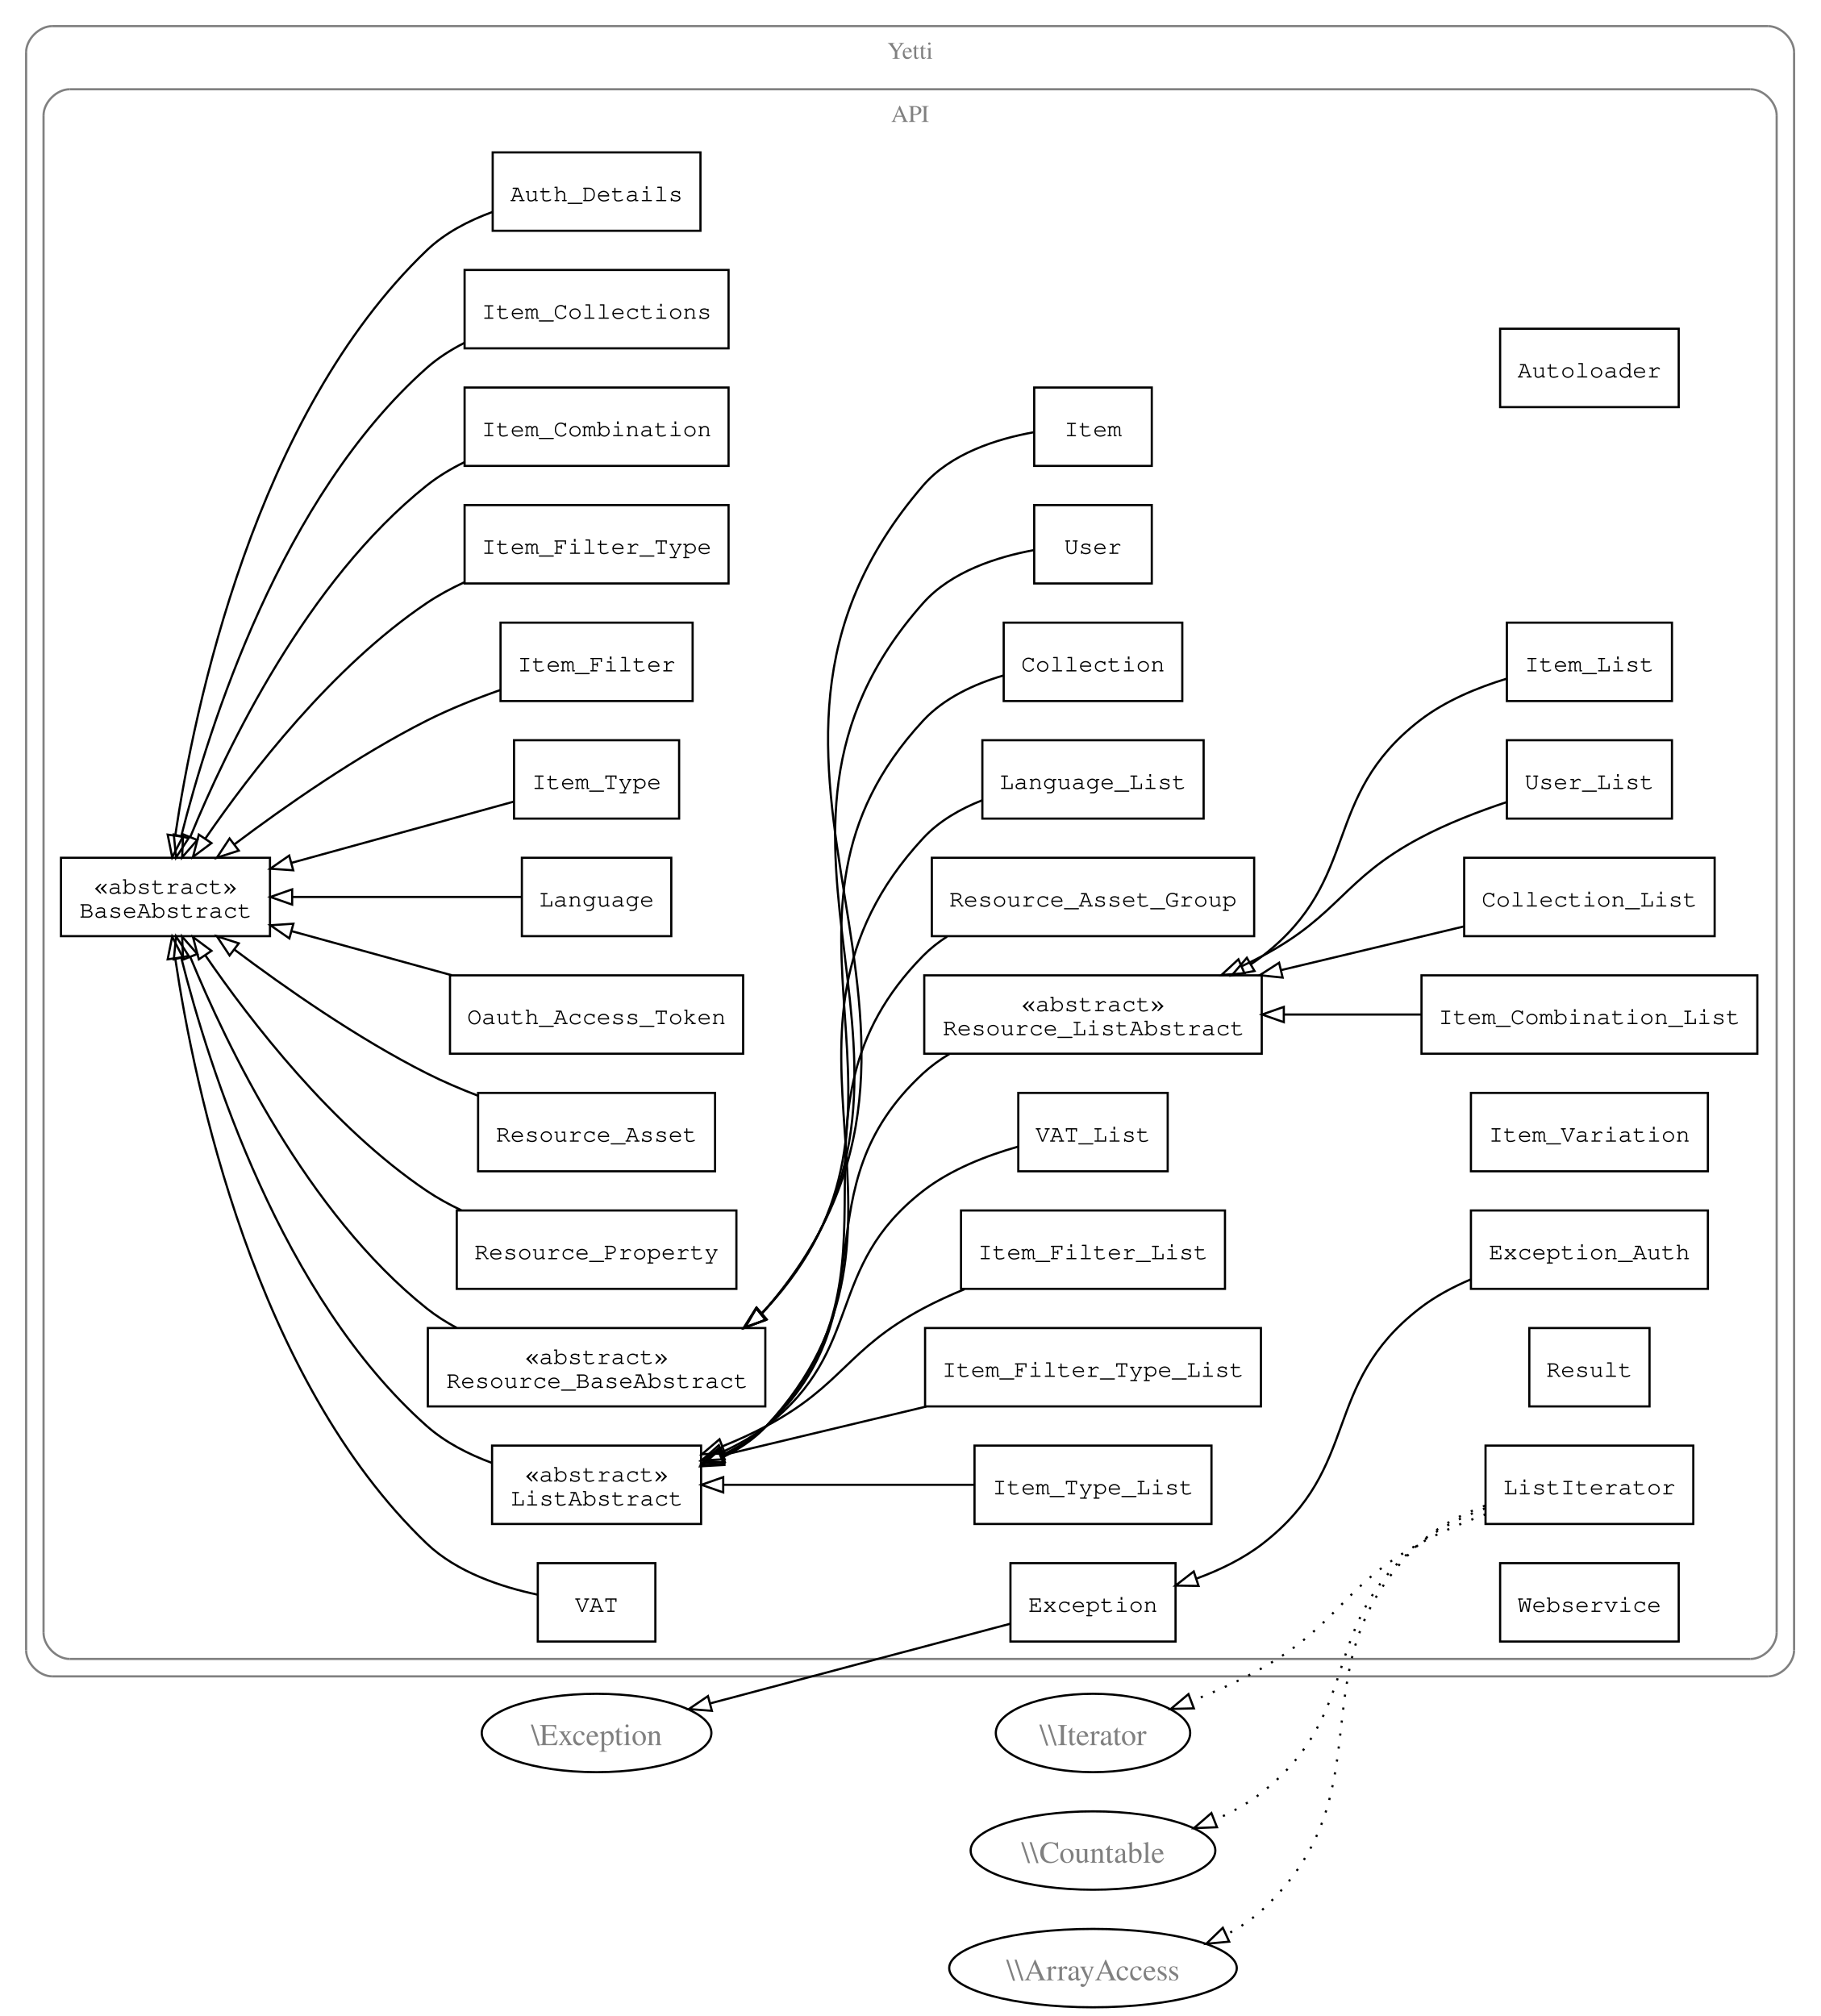
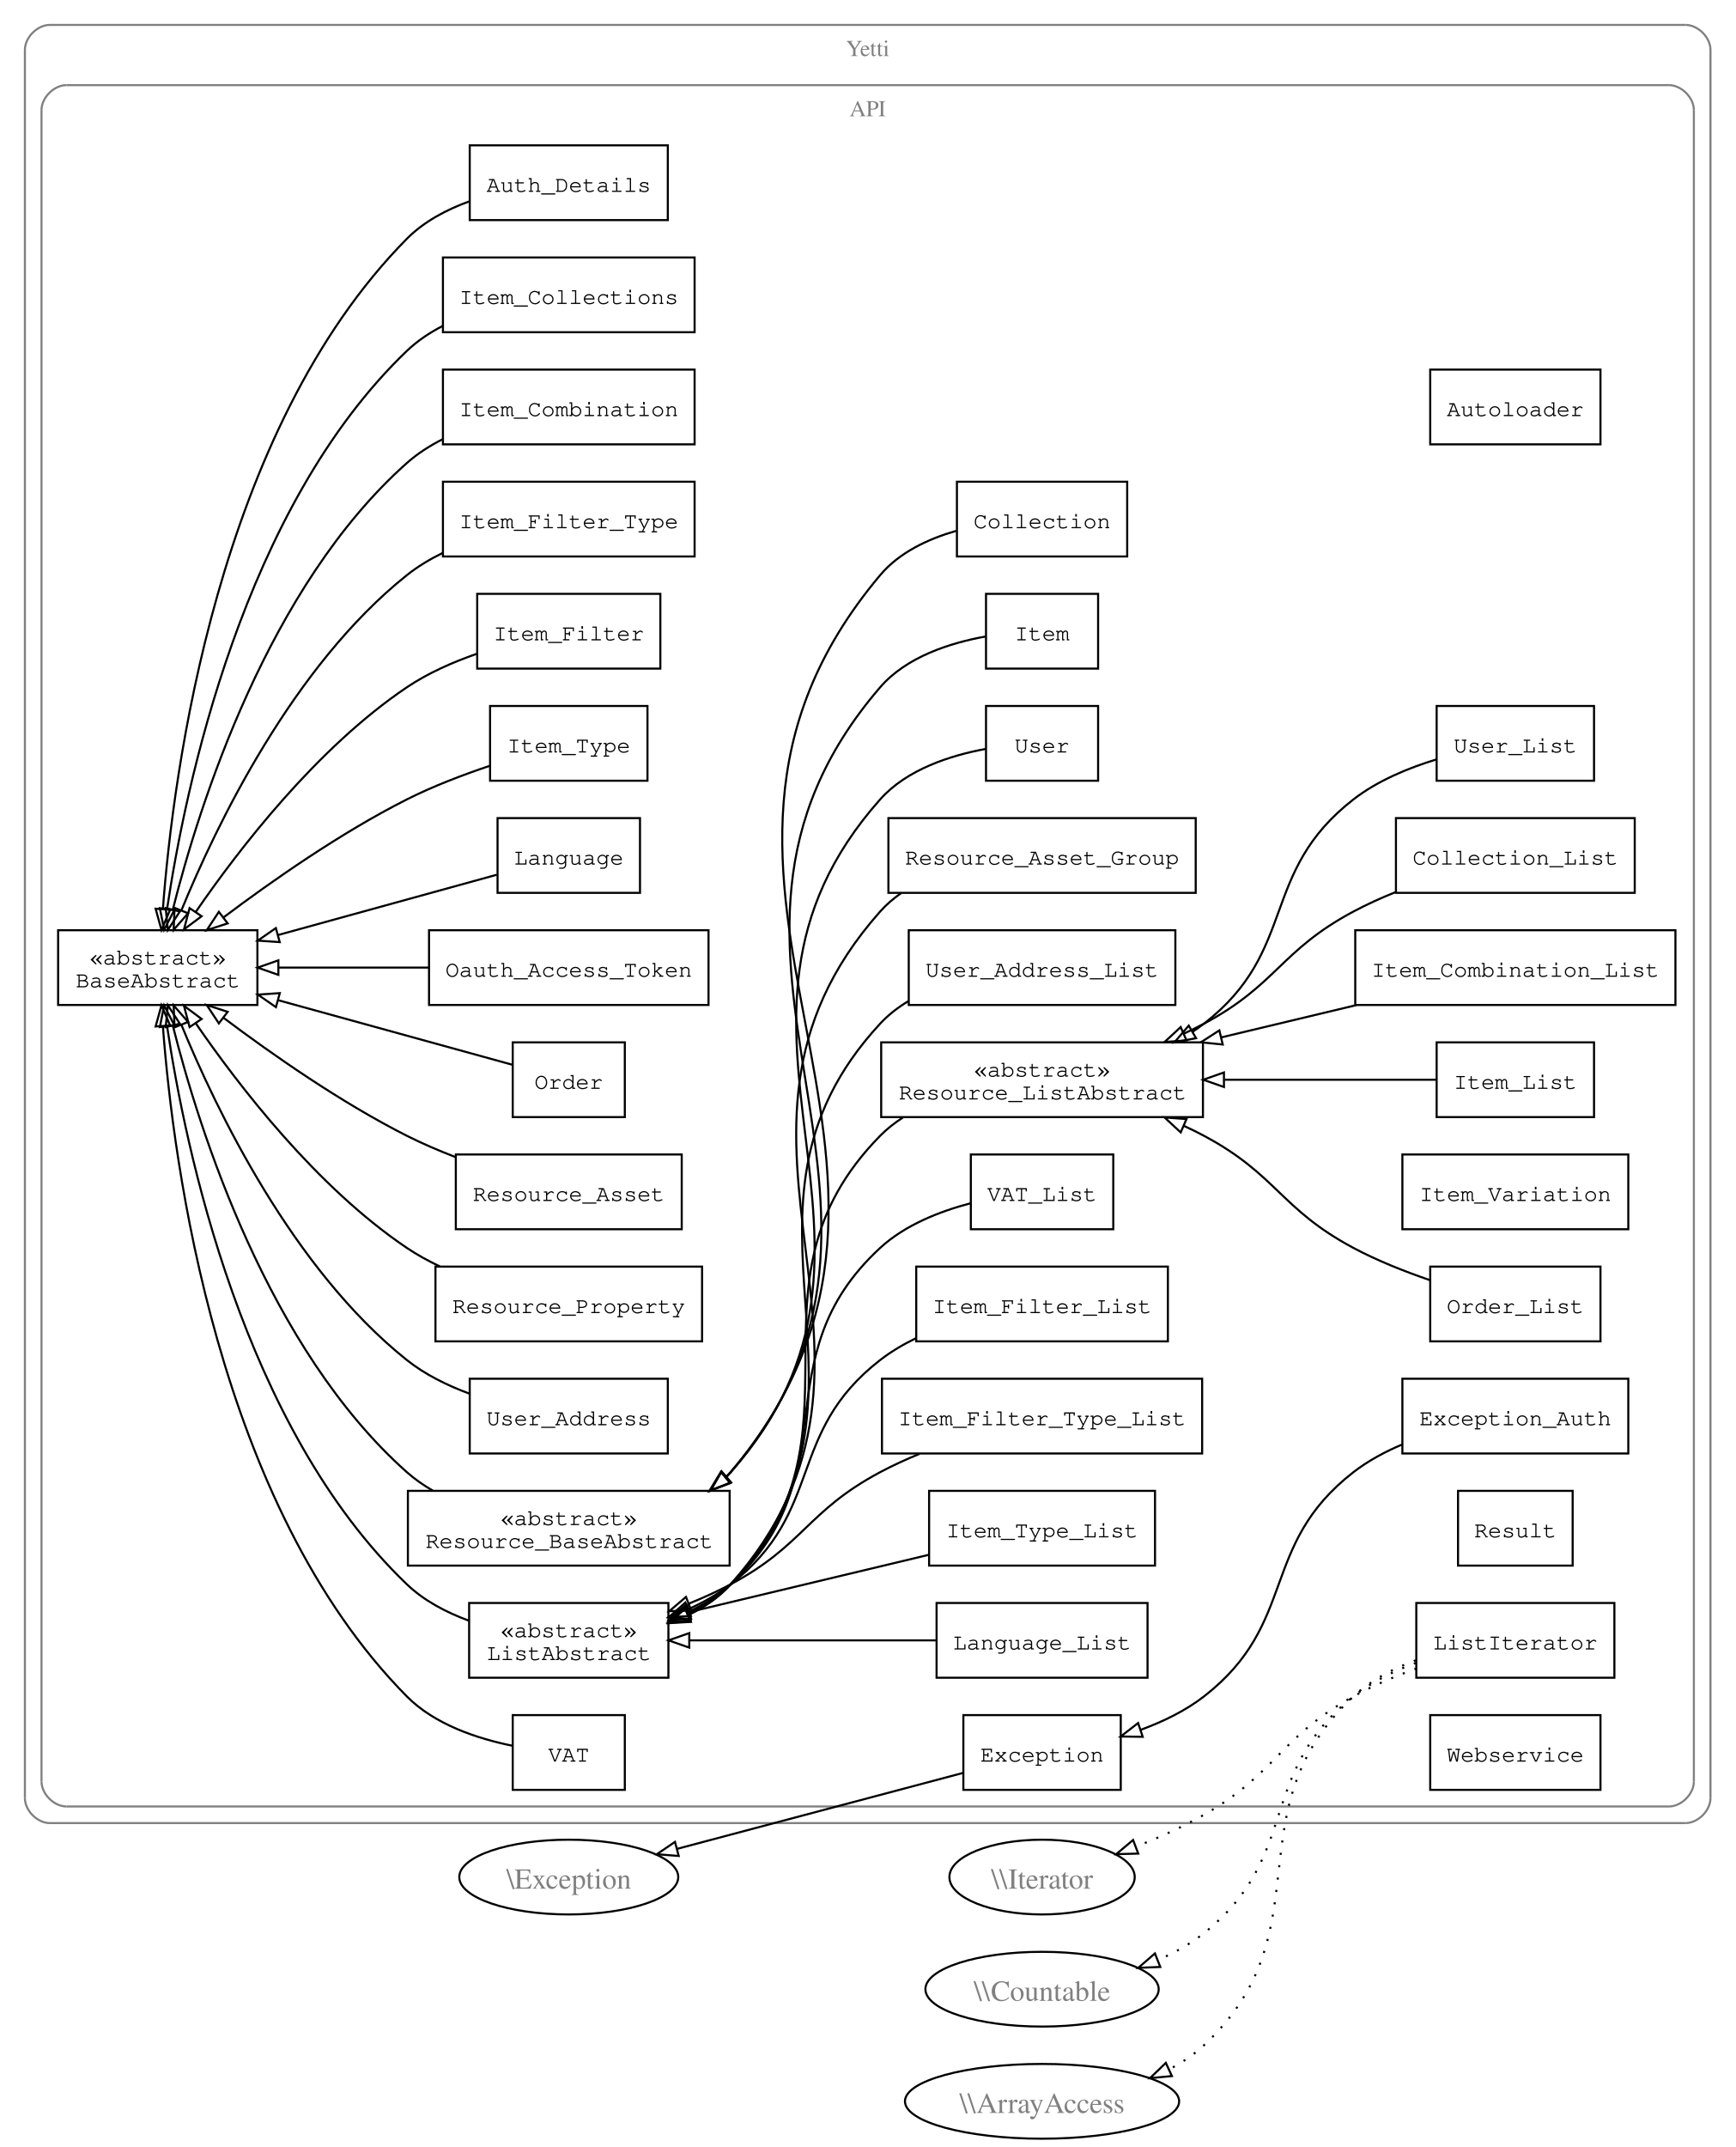
- <svg xmlns="http://www.w3.org/2000/svg" xmlns:xlink="http://www.w3.org/1999/xlink" width="836pt" height="926pt" viewBox="0.00 0.00 836.00 926.00">
-   <g id="graph1" class="graph" transform="scale(1 1) rotate(0) translate(4 922)">
-     <polygon fill="white" stroke="white" points="-4,5 -4,-922 833,-922 833,5 -4,5" />
+ <svg xmlns="http://www.w3.org/2000/svg" xmlns:xlink="http://www.w3.org/1999/xlink" width="836pt" height="1034pt" viewBox="0.00 0.00 836.00 1034.00">
+   <g id="graph1" class="graph" transform="scale(1 1) rotate(0) translate(4 1030)">
+     <polygon fill="white" stroke="white" points="-4,5 -4,-1030 833,-1030 833,5 -4,5" />
    <g id="graph2" class="cluster">
      <polyline fill="none" stroke="gray" points="20,-152 808,-152 " />
      <path fill="none" stroke="gray" d="M808,-152C814,-152 820,-158 820,-164" />
-       <polyline fill="none" stroke="gray" points="820,-164 820,-898 " />
-       <path fill="none" stroke="gray" d="M820,-898C820,-904 814,-910 808,-910" />
-       <polyline fill="none" stroke="gray" points="808,-910 20,-910 " />
-       <path fill="none" stroke="gray" d="M20,-910C14,-910 8,-904 8,-898" />
-       <polyline fill="none" stroke="gray" points="8,-898 8,-164 " />
+       <polyline fill="none" stroke="gray" points="820,-164 820,-1006 " />
+       <path fill="none" stroke="gray" d="M820,-1006C820,-1012 814,-1018 808,-1018" />
+       <polyline fill="none" stroke="gray" points="808,-1018 20,-1018 " />
+       <path fill="none" stroke="gray" d="M20,-1018C14,-1018 8,-1012 8,-1006" />
+       <polyline fill="none" stroke="gray" points="8,-1006 8,-164 " />
      <path fill="none" stroke="gray" d="M8,-164C8,-158 14,-152 20,-152" />
-       <text text-anchor="middle" x="414" y="-895" font-family="Times,serif" font-size="11.00" fill="gray">Yetti</text>
+       <text text-anchor="middle" x="414" y="-1003" font-family="Times,serif" font-size="11.00" fill="gray">Yetti</text>
    </g>
    <g id="graph3" class="cluster">
      <polyline fill="none" stroke="gray" points="28,-160 800,-160 " />
      <path fill="none" stroke="gray" d="M800,-160C806,-160 812,-166 812,-172" />
-       <polyline fill="none" stroke="gray" points="812,-172 812,-869 " />
-       <path fill="none" stroke="gray" d="M812,-869C812,-875 806,-881 800,-881" />
-       <polyline fill="none" stroke="gray" points="800,-881 28,-881 " />
-       <path fill="none" stroke="gray" d="M28,-881C22,-881 16,-875 16,-869" />
-       <polyline fill="none" stroke="gray" points="16,-869 16,-172 " />
+       <polyline fill="none" stroke="gray" points="812,-172 812,-977 " />
+       <path fill="none" stroke="gray" d="M812,-977C812,-983 806,-989 800,-989" />
+       <polyline fill="none" stroke="gray" points="800,-989 28,-989 " />
+       <path fill="none" stroke="gray" d="M28,-989C22,-989 16,-983 16,-977" />
+       <polyline fill="none" stroke="gray" points="16,-977 16,-172 " />
      <path fill="none" stroke="gray" d="M16,-172C16,-166 22,-160 28,-160" />
-       <text text-anchor="middle" x="414" y="-866" font-family="Times,serif" font-size="11.00" fill="gray">API</text>
+       <text text-anchor="middle" x="414" y="-974" font-family="Times,serif" font-size="11.00" fill="gray">API</text>
    </g>
    <g id="node3" class="node">
      <a xlink:href="Auth.Details.html" xlink:title="Auth_Details" target="_parent">
-         <polygon fill="none" stroke="black" points="317.713,-852 222.287,-852 222.287,-816 317.713,-816 317.713,-852" />
-         <text text-anchor="middle" x="270" y="-829.6" font-family="Courier,monospace" font-size="11.00">Auth_Details</text>
+         <polygon fill="none" stroke="black" points="317.713,-960 222.287,-960 222.287,-924 317.713,-924 317.713,-960" />
+         <text text-anchor="middle" x="270" y="-937.6" font-family="Courier,monospace" font-size="11.00">Auth_Details</text>
      </a>
    </g>
    <g id="node5" class="node">
      <a xlink:href="BaseAbstract.html" xlink:title="«abstract»&lt;br/&gt;BaseAbstract" target="_parent">
-         <polygon fill="none" stroke="black" points="120,-528 24,-528 24,-492 120,-492 120,-528" />
-         <text text-anchor="start" x="39" y="-511.5" font-family="Courier,monospace" font-size="11.00">«abstract»</text>
-         <text text-anchor="start" x="32.5" y="-500.5" font-family="Courier,monospace" font-size="11.00">BaseAbstract</text>
+         <polygon fill="none" stroke="black" points="120,-582 24,-582 24,-546 120,-546 120,-582" />
+         <text text-anchor="start" x="39" y="-565.5" font-family="Courier,monospace" font-size="11.00">«abstract»</text>
+         <text text-anchor="start" x="32.5" y="-554.5" font-family="Courier,monospace" font-size="11.00">BaseAbstract</text>
      </a>
    </g>
    <g id="edge4" class="edge">
-       <path fill="none" stroke="black" d="M222.27,-824.668C211.308,-820.689 200.392,-815.032 192,-807 113.044,-731.431 85.161,-596.584 76.484,-538.217" />
-       <polygon fill="none" stroke="black" points="79.94,-537.654 75.079,-528.24 73.008,-538.63 79.94,-537.654" />
+       <path fill="none" stroke="black" d="M222.365,-933.124C211.273,-929.133 200.271,-923.357 192,-915 100.677,-822.724 79.386,-657.867 74.464,-592.159" />
+       <polygon fill="none" stroke="black" points="77.953,-591.877 73.784,-582.137 70.969,-592.351 77.953,-591.877" />
    </g>
    <g id="node4" class="node">
      <a xlink:href="Autoloader.html" xlink:title="Autoloader" target="_parent">
-         <polygon fill="none" stroke="black" points="767.011,-771 684.989,-771 684.989,-735 767.011,-735 767.011,-771" />
-         <text text-anchor="middle" x="726" y="-748.6" font-family="Courier,monospace" font-size="11.00">Autoloader</text>
+         <polygon fill="none" stroke="black" points="767.011,-852 684.989,-852 684.989,-816 767.011,-816 767.011,-852" />
+         <text text-anchor="middle" x="726" y="-829.6" font-family="Courier,monospace" font-size="11.00">Autoloader</text>
      </a>
    </g>
    <g id="node6" class="node">
      <a xlink:href="Collection.List.html" xlink:title="Collection_List" target="_parent">
-         <polygon fill="none" stroke="black" points="783.516,-528 668.484,-528 668.484,-492 783.516,-492 783.516,-528" />
-         <text text-anchor="middle" x="726" y="-505.6" font-family="Courier,monospace" font-size="11.00">Collection_List</text>
-       </a>
-     </g>
-     <g id="node30" class="node">
+         <polygon fill="none" stroke="black" points="783.516,-636 668.484,-636 668.484,-600 783.516,-600 783.516,-636" />
+         <text text-anchor="middle" x="726" y="-613.6" font-family="Courier,monospace" font-size="11.00">Collection_List</text>
+       </a>
+     </g>
+     <g id="node32" class="node">
      <a xlink:href="Resource.ListAbstract.html" xlink:title="«abstract»&lt;br/&gt;Resource_ListAbstract" target="_parent">
-         <polygon fill="none" stroke="black" points="575.5,-474 420.5,-474 420.5,-438 575.5,-438 575.5,-474" />
-         <text text-anchor="start" x="465" y="-457.5" font-family="Courier,monospace" font-size="11.00">«abstract»</text>
-         <text text-anchor="start" x="429" y="-446.5" font-family="Courier,monospace" font-size="11.00">Resource_ListAbstract</text>
+         <polygon fill="none" stroke="black" points="575.5,-528 420.5,-528 420.5,-492 575.5,-492 575.5,-528" />
+         <text text-anchor="start" x="465" y="-511.5" font-family="Courier,monospace" font-size="11.00">«abstract»</text>
+         <text text-anchor="start" x="429" y="-500.5" font-family="Courier,monospace" font-size="11.00">Resource_ListAbstract</text>
      </a>
    </g>
    <g id="edge6" class="edge">
-       <path fill="none" stroke="black" d="M668.262,-496.443C642.881,-490.379 612.416,-483.099 584.37,-476.398" />
-       <polygon fill="none" stroke="black" points="585.103,-472.975 574.563,-474.055 583.476,-479.783 585.103,-472.975" />
+       <path fill="none" stroke="black" d="M668.211,-600.333C661.263,-597.521 654.373,-594.403 648,-591 612.714,-572.162 611.286,-555.838 576,-537 572.907,-535.349 569.692,-533.764 566.409,-532.25" />
+       <polygon fill="none" stroke="black" points="567.581,-528.943 557.014,-528.166 564.79,-535.362 567.581,-528.943" />
    </g>
    <g id="node7" class="node">
      <a xlink:href="Collection.html" xlink:title="Collection" target="_parent">
-         <polygon fill="none" stroke="black" points="539.011,-636 456.989,-636 456.989,-600 539.011,-600 539.011,-636" />
-         <text text-anchor="middle" x="498" y="-613.6" font-family="Courier,monospace" font-size="11.00">Collection</text>
-       </a>
-     </g>
-     <g id="node29" class="node">
+         <polygon fill="none" stroke="black" points="539.011,-798 456.989,-798 456.989,-762 539.011,-762 539.011,-798" />
+         <text text-anchor="middle" x="498" y="-775.6" font-family="Courier,monospace" font-size="11.00">Collection</text>
+       </a>
+     </g>
+     <g id="node31" class="node">
      <a xlink:href="Resource.BaseAbstract.html" xlink:title="«abstract»&lt;br/&gt;Resource_BaseAbstract" target="_parent">
        <polygon fill="none" stroke="black" points="347.5,-312 192.5,-312 192.5,-276 347.5,-276 347.5,-312" />
        <text text-anchor="start" x="237" y="-295.5" font-family="Courier,monospace" font-size="11.00">«abstract»</text>
        <text text-anchor="start" x="201" y="-284.5" font-family="Courier,monospace" font-size="11.00">Resource_BaseAbstract</text>
      </a>
    </g>
    <g id="edge8" class="edge">
-       <path fill="none" stroke="black" d="M456.792,-611.719C443.481,-607.787 429.626,-601.393 420,-591 335.611,-499.882 432.389,-412.118 348,-321 347.23,-320.169 346.433,-319.363 345.611,-318.582" />
-       <polygon fill="none" stroke="black" points="347.616,-315.703 337.616,-312.201 343.249,-321.174 347.616,-315.703" />
+       <path fill="none" stroke="black" d="M456.628,-774.334C443.138,-770.461 429.21,-763.949 420,-753 294.701,-604.043 473.299,-469.957 348,-321 347.382,-320.265 346.742,-319.55 346.083,-318.854" />
+       <polygon fill="none" stroke="black" points="348.179,-316.039 338.335,-312.12 343.587,-321.322 348.179,-316.039" />
    </g>
    <g id="node8" class="node">
      <a xlink:href="Exception.Auth.html" xlink:title="Exception_Auth" target="_parent">
        <polygon fill="none" stroke="black" points="780.416,-366 671.584,-366 671.584,-330 780.416,-330 780.416,-366" />
        <text text-anchor="middle" x="726" y="-343.6" font-family="Courier,monospace" font-size="11.00">Exception_Auth</text>
      </a>
    </g>
    <g id="node9" class="node">
      <a xlink:href="Exception.html" xlink:title="Exception" target="_parent">
        <polygon fill="none" stroke="black" points="535.911,-204 460.089,-204 460.089,-168 535.911,-168 535.911,-204" />
        <text text-anchor="middle" x="498" y="-181.6" font-family="Courier,monospace" font-size="11.00">Exception</text>
      </a>
    </g>
    <g id="edge10" class="edge">
      <path fill="none" stroke="black" d="M671.716,-334.431C663.294,-330.886 655.05,-326.472 648,-321 602.427,-285.629 621.573,-248.371 576,-213 567.089,-206.084 556.272,-200.858 545.597,-196.94" />
      <polygon fill="none" stroke="black" points="546.486,-193.547 535.892,-193.699 544.268,-200.186 546.486,-193.547" />
    </g>
-     <g id="node43" class="node">
+     <g id="node47" class="node">
      <ellipse fill="none" stroke="black" cx="270" cy="-126" rx="52.742" ry="18" />
      <text text-anchor="middle" x="270" y="-120.4" font-family="Times,serif" font-size="14.00" fill="gray">\Exception</text>
    </g>
    <g id="edge12" class="edge">
      <path fill="none" stroke="black" d="M460.186,-176.226C422.669,-166.266 364.179,-150.738 322.166,-139.584" />
      <polygon fill="none" stroke="black" points="322.962,-136.174 312.398,-136.991 321.166,-142.94 322.962,-136.174" />
    </g>
    <g id="node10" class="node">
      <a xlink:href="Item.Collections.html" xlink:title="Item_Collections" target="_parent">
-         <polygon fill="none" stroke="black" points="330.618,-798 209.382,-798 209.382,-762 330.618,-762 330.618,-798" />
-         <text text-anchor="middle" x="270" y="-775.6" font-family="Courier,monospace" font-size="11.00">Item_Collections</text>
+         <polygon fill="none" stroke="black" points="330.618,-906 209.382,-906 209.382,-870 330.618,-870 330.618,-906" />
+         <text text-anchor="middle" x="270" y="-883.6" font-family="Courier,monospace" font-size="11.00">Item_Collections</text>
      </a>
    </g>
    <g id="edge14" class="edge">
-       <path fill="none" stroke="black" d="M209.174,-764.435C202.968,-761.288 197.084,-757.516 192,-753 125.115,-693.584 91.886,-588.08 79.255,-537.948" />
-       <polygon fill="none" stroke="black" points="82.63,-537.018 76.867,-528.128 75.829,-538.671 82.63,-537.018" />
+       <path fill="none" stroke="black" d="M209.219,-873.003C202.931,-869.751 197.015,-865.8 192,-861 113.044,-785.431 85.161,-650.584 76.484,-592.217" />
+       <polygon fill="none" stroke="black" points="79.94,-591.654 75.079,-582.24 73.008,-592.63 79.94,-591.654" />
    </g>
    <g id="node11" class="node">
      <a xlink:href="Item.Combination.List.html" xlink:title="Item_Combination_List" target="_parent">
-         <polygon fill="none" stroke="black" points="803.123,-474 648.877,-474 648.877,-438 803.123,-438 803.123,-474" />
-         <text text-anchor="middle" x="726" y="-451.6" font-family="Courier,monospace" font-size="11.00">Item_Combination_List</text>
+         <polygon fill="none" stroke="black" points="803.123,-582 648.877,-582 648.877,-546 803.123,-546 803.123,-582" />
+         <text text-anchor="middle" x="726" y="-559.6" font-family="Courier,monospace" font-size="11.00">Item_Combination_List</text>
      </a>
    </g>
    <g id="edge16" class="edge">
-       <path fill="none" stroke="black" d="M648.802,-456C628.539,-456 606.504,-456 585.724,-456" />
-       <polygon fill="none" stroke="black" points="585.636,-452.5 575.636,-456 585.636,-459.5 585.636,-452.5" />
+       <path fill="none" stroke="black" d="M649.431,-545.944C628.511,-540.945 605.661,-535.485 584.232,-530.365" />
+       <polygon fill="none" stroke="black" points="585.037,-526.959 574.498,-528.039 583.411,-533.767 585.037,-526.959" />
    </g>
    <g id="node12" class="node">
      <a xlink:href="Item.Combination.html" xlink:title="Item_Combination" target="_parent">
-         <polygon fill="none" stroke="black" points="330.618,-744 209.382,-744 209.382,-708 330.618,-708 330.618,-744" />
-         <text text-anchor="middle" x="270" y="-721.6" font-family="Courier,monospace" font-size="11.00">Item_Combination</text>
+         <polygon fill="none" stroke="black" points="330.618,-852 209.382,-852 209.382,-816 330.618,-816 330.618,-852" />
+         <text text-anchor="middle" x="270" y="-829.6" font-family="Courier,monospace" font-size="11.00">Item_Combination</text>
      </a>
    </g>
    <g id="edge18" class="edge">
-       <path fill="none" stroke="black" d="M209.243,-709.695C203.096,-706.687 197.206,-703.151 192,-699 136.962,-655.121 100.142,-578.436 83.379,-537.535" />
-       <polygon fill="none" stroke="black" points="86.603,-536.173 79.642,-528.186 80.103,-538.771 86.603,-536.173" />
+       <path fill="none" stroke="black" d="M209.174,-818.435C202.968,-815.288 197.084,-811.516 192,-807 125.115,-747.584 91.886,-642.08 79.255,-591.948" />
+       <polygon fill="none" stroke="black" points="82.63,-591.018 76.867,-582.128 75.829,-592.671 82.63,-591.018" />
    </g>
    <g id="node13" class="node">
      <a xlink:href="Item.Filter.List.html" xlink:title="Item_Filter_List" target="_parent">
-         <polygon fill="none" stroke="black" points="558.618,-366 437.382,-366 437.382,-330 558.618,-330 558.618,-366" />
-         <text text-anchor="middle" x="498" y="-343.6" font-family="Courier,monospace" font-size="11.00">Item_Filter_List</text>
+         <polygon fill="none" stroke="black" points="558.618,-420 437.382,-420 437.382,-384 558.618,-384 558.618,-420" />
+         <text text-anchor="middle" x="498" y="-397.6" font-family="Courier,monospace" font-size="11.00">Item_Filter_List</text>
      </a>
    </g>
    <g id="node24" class="node">
      <a xlink:href="ListAbstract.html" xlink:title="«abstract»&lt;br/&gt;ListAbstract" target="_parent">
        <polygon fill="none" stroke="black" points="318,-258 222,-258 222,-222 318,-222 318,-258" />
        <text text-anchor="start" x="237" y="-241.5" font-family="Courier,monospace" font-size="11.00">«abstract»</text>
        <text text-anchor="start" x="230.5" y="-230.5" font-family="Courier,monospace" font-size="11.00">ListAbstract</text>
      </a>
    </g>
    <g id="edge20" class="edge">
+       <path fill="none" stroke="black" d="M437.35,-385.559C431.184,-382.576 425.26,-379.082 420,-375 374.427,-339.629 393.573,-302.371 348,-267 341.863,-262.236 334.821,-258.275 327.544,-254.99" />
+       <polygon fill="none" stroke="black" points="328.831,-251.735 318.251,-251.182 326.177,-258.212 328.831,-251.735" />
+     </g>
+     <g id="node14" class="node">
+       <a xlink:href="Item.Filter.Type.List.html" xlink:title="Item_Filter_Type_List" target="_parent">
+         <polygon fill="none" stroke="black" points="575.123,-366 420.877,-366 420.877,-330 575.123,-330 575.123,-366" />
+         <text text-anchor="middle" x="498" y="-343.6" font-family="Courier,monospace" font-size="11.00">Item_Filter_Type_List</text>
+       </a>
+     </g>
+     <g id="edge22" class="edge">
      <path fill="none" stroke="black" d="M438.986,-329.834C432.454,-327.153 425.998,-324.202 420,-321 384.714,-302.162 383.286,-285.838 348,-267 341.642,-263.606 334.771,-260.494 327.84,-257.687" />
      <polygon fill="none" stroke="black" points="328.986,-254.378 318.396,-254.05 326.47,-260.91 328.986,-254.378" />
    </g>
-     <g id="node14" class="node">
-       <a xlink:href="Item.Filter.Type.List.html" xlink:title="Item_Filter_Type_List" target="_parent">
-         <polygon fill="none" stroke="black" points="575.123,-312 420.877,-312 420.877,-276 575.123,-276 575.123,-312" />
-         <text text-anchor="middle" x="498" y="-289.6" font-family="Courier,monospace" font-size="11.00">Item_Filter_Type_List</text>
-       </a>
-     </g>
-     <g id="edge22" class="edge">
-       <path fill="none" stroke="black" d="M421.431,-275.944C390.898,-268.648 356.254,-260.371 327.916,-253.599" />
-       <polygon fill="none" stroke="black" points="328.711,-250.191 318.172,-251.271 327.085,-256.999 328.711,-250.191" />
-     </g>
    <g id="node15" class="node">
      <a xlink:href="Item.Filter.Type.html" xlink:title="Item_Filter_Type" target="_parent">
-         <polygon fill="none" stroke="black" points="330.618,-690 209.382,-690 209.382,-654 330.618,-654 330.618,-690" />
-         <text text-anchor="middle" x="270" y="-667.6" font-family="Courier,monospace" font-size="11.00">Item_Filter_Type</text>
+         <polygon fill="none" stroke="black" points="330.618,-798 209.382,-798 209.382,-762 330.618,-762 330.618,-798" />
+         <text text-anchor="middle" x="270" y="-775.6" font-family="Courier,monospace" font-size="11.00">Item_Filter_Type</text>
      </a>
    </g>
    <g id="edge24" class="edge">
-       <path fill="none" stroke="black" d="M209.076,-654.468C203.095,-651.705 197.287,-648.561 192,-645 148.604,-615.769 111.06,-567.01 90.282,-536.781" />
-       <polygon fill="none" stroke="black" points="93.126,-534.738 84.63,-528.408 87.324,-538.655 93.126,-534.738" />
+       <path fill="none" stroke="black" d="M209.243,-763.695C203.096,-760.687 197.206,-757.151 192,-753 136.962,-709.121 100.142,-632.436 83.379,-591.535" />
+       <polygon fill="none" stroke="black" points="86.603,-590.173 79.642,-582.186 80.103,-592.771 86.603,-590.173" />
    </g>
    <g id="node16" class="node">
      <a xlink:href="Item.Filter.html" xlink:title="Item_Filter" target="_parent">
-         <polygon fill="none" stroke="black" points="314.113,-636 225.887,-636 225.887,-600 314.113,-600 314.113,-636" />
-         <text text-anchor="middle" x="270" y="-613.6" font-family="Courier,monospace" font-size="11.00">Item_Filter</text>
+         <polygon fill="none" stroke="black" points="314.113,-744 225.887,-744 225.887,-708 314.113,-708 314.113,-744" />
+         <text text-anchor="middle" x="270" y="-721.6" font-family="Courier,monospace" font-size="11.00">Item_Filter</text>
      </a>
    </g>
    <g id="edge26" class="edge">
-       <path fill="none" stroke="black" d="M225.816,-605.075C214.565,-601.112 202.623,-596.362 192,-591 160.207,-574.953 126.937,-551.673 103.685,-534.184" />
-       <polygon fill="none" stroke="black" points="105.67,-531.297 95.593,-528.027 101.432,-536.868 105.67,-531.297" />
+       <path fill="none" stroke="black" d="M225.598,-715.098C214.11,-711.086 202.104,-705.806 192,-699 148.604,-669.769 111.06,-621.01 90.282,-590.781" />
+       <polygon fill="none" stroke="black" points="93.126,-588.738 84.63,-582.408 87.324,-592.655 93.126,-588.738" />
    </g>
    <g id="node17" class="node">
      <a xlink:href="Item.List.html" xlink:title="Item_List" target="_parent">
-         <polygon fill="none" stroke="black" points="763.911,-636 688.089,-636 688.089,-600 763.911,-600 763.911,-636" />
-         <text text-anchor="middle" x="726" y="-613.6" font-family="Courier,monospace" font-size="11.00">Item_List</text>
+         <polygon fill="none" stroke="black" points="763.911,-528 688.089,-528 688.089,-492 763.911,-492 763.911,-528" />
+         <text text-anchor="middle" x="726" y="-505.6" font-family="Courier,monospace" font-size="11.00">Item_List</text>
      </a>
    </g>
    <g id="edge28" class="edge">
-       <path fill="none" stroke="black" d="M688.108,-610.301C674.529,-606.183 659.639,-600.033 648,-591 602.427,-555.629 621.573,-518.371 576,-483 574.227,-481.624 572.378,-480.315 570.471,-479.069" />
-       <polygon fill="none" stroke="black" points="572.179,-476.014 561.775,-474.009 568.658,-482.064 572.179,-476.014" />
+       <path fill="none" stroke="black" d="M688.186,-510C660.523,-510 621.458,-510 586.002,-510" />
+       <polygon fill="none" stroke="black" points="585.623,-506.5 575.623,-510 585.623,-513.5 585.623,-506.5" />
    </g>
    <g id="node18" class="node">
      <a xlink:href="Item.Type.List.html" xlink:title="Item_Type_List" target="_parent">
-         <polygon fill="none" stroke="black" points="552.416,-258 443.584,-258 443.584,-222 552.416,-222 552.416,-258" />
-         <text text-anchor="middle" x="498" y="-235.6" font-family="Courier,monospace" font-size="11.00">Item_Type_List</text>
+         <polygon fill="none" stroke="black" points="552.416,-312 443.584,-312 443.584,-276 552.416,-276 552.416,-312" />
+         <text text-anchor="middle" x="498" y="-289.6" font-family="Courier,monospace" font-size="11.00">Item_Type_List</text>
      </a>
    </g>
    <g id="edge30" class="edge">
-       <path fill="none" stroke="black" d="M443.727,-240C409.045,-240 363.829,-240 328.359,-240" />
-       <polygon fill="none" stroke="black" points="328.16,-236.5 318.16,-240 328.16,-243.5 328.16,-236.5" />
+       <path fill="none" stroke="black" d="M443.727,-281.271C408.896,-272.949 363.441,-262.088 327.903,-253.596" />
+       <polygon fill="none" stroke="black" points="328.7,-250.188 318.16,-251.268 327.073,-256.997 328.7,-250.188" />
    </g>
    <g id="node19" class="node">
      <a xlink:href="Item.Type.html" xlink:title="Item_Type" target="_parent">
-         <polygon fill="none" stroke="black" points="307.911,-582 232.089,-582 232.089,-546 307.911,-546 307.911,-582" />
-         <text text-anchor="middle" x="270" y="-559.6" font-family="Courier,monospace" font-size="11.00">Item_Type</text>
+         <polygon fill="none" stroke="black" points="307.911,-690 232.089,-690 232.089,-654 307.911,-654 307.911,-690" />
+         <text text-anchor="middle" x="270" y="-667.6" font-family="Courier,monospace" font-size="11.00">Item_Type</text>
      </a>
    </g>
    <g id="edge32" class="edge">
-       <path fill="none" stroke="black" d="M232.134,-553.843C203.392,-545.924 162.97,-534.788 130.058,-525.72" />
-       <polygon fill="none" stroke="black" points="130.677,-522.26 120.107,-522.978 128.818,-529.009 130.677,-522.26" />
+       <path fill="none" stroke="black" d="M232.157,-661.252C219.162,-656.9 204.646,-651.383 192,-645 160.207,-628.953 126.937,-605.673 103.685,-588.184" />
+       <polygon fill="none" stroke="black" points="105.67,-585.297 95.593,-582.027 101.432,-590.868 105.67,-585.297" />
    </g>
    <g id="node20" class="node">
      <a xlink:href="Item.Variation.html" xlink:title="Item_Variation" target="_parent">
-         <polygon fill="none" stroke="black" points="780.416,-420 671.584,-420 671.584,-384 780.416,-384 780.416,-420" />
-         <text text-anchor="middle" x="726" y="-397.6" font-family="Courier,monospace" font-size="11.00">Item_Variation</text>
+         <polygon fill="none" stroke="black" points="780.416,-474 671.584,-474 671.584,-438 780.416,-438 780.416,-474" />
+         <text text-anchor="middle" x="726" y="-451.6" font-family="Courier,monospace" font-size="11.00">Item_Variation</text>
      </a>
    </g>
    <g id="node21" class="node">
      <a xlink:href="Item.html" xlink:title="Item" target="_parent">
        <polygon fill="none" stroke="black" points="525,-744 471,-744 471,-708 525,-708 525,-744" />
        <text text-anchor="middle" x="498" y="-721.6" font-family="Courier,monospace" font-size="11.00">Item</text>
      </a>
    </g>
    <g id="edge34" class="edge">
      <path fill="none" stroke="black" d="M470.763,-723.455C453.825,-720.405 432.663,-713.707 420,-699 308.409,-569.403 459.591,-450.597 348,-321 347.373,-320.272 346.726,-319.564 346.059,-318.874" />
      <polygon fill="none" stroke="black" points="348.121,-316.033 338.246,-312.196 343.573,-321.354 348.121,-316.033" />
    </g>
    <g id="node22" class="node">
      <a xlink:href="Language.List.html" xlink:title="Language_List" target="_parent">
-         <polygon fill="none" stroke="black" points="548.814,-582 447.186,-582 447.186,-546 548.814,-546 548.814,-582" />
-         <text text-anchor="middle" x="498" y="-559.6" font-family="Courier,monospace" font-size="11.00">Language_List</text>
+         <polygon fill="none" stroke="black" points="548.814,-258 447.186,-258 447.186,-222 548.814,-222 548.814,-258" />
+         <text text-anchor="middle" x="498" y="-235.6" font-family="Courier,monospace" font-size="11.00">Language_List</text>
      </a>
    </g>
    <g id="edge36" class="edge">
-       <path fill="none" stroke="black" d="M447.18,-554.441C437.074,-550.488 427.316,-544.899 420,-537 335.611,-445.882 432.389,-358.118 348,-267 342.258,-260.8 335.01,-256.023 327.271,-252.343" />
-       <polygon fill="none" stroke="black" points="328.598,-249.105 318.021,-248.507 325.917,-255.571 328.598,-249.105" />
+       <path fill="none" stroke="black" d="M447.124,-240C411.953,-240 364.771,-240 328.094,-240" />
+       <polygon fill="none" stroke="black" points="328.046,-236.5 318.046,-240 328.046,-243.5 328.046,-236.5" />
    </g>
    <g id="node23" class="node">
      <a xlink:href="Language.html" xlink:title="Language" target="_parent">
-         <polygon fill="none" stroke="black" points="304.309,-528 235.691,-528 235.691,-492 304.309,-492 304.309,-528" />
-         <text text-anchor="middle" x="270" y="-505.6" font-family="Courier,monospace" font-size="11.00">Language</text>
+         <polygon fill="none" stroke="black" points="304.309,-636 235.691,-636 235.691,-600 304.309,-600 304.309,-636" />
+         <text text-anchor="middle" x="270" y="-613.6" font-family="Courier,monospace" font-size="11.00">Language</text>
      </a>
    </g>
    <g id="edge38" class="edge">
-       <path fill="none" stroke="black" d="M235.306,-510C206.541,-510 164.542,-510 130.474,-510" />
-       <polygon fill="none" stroke="black" points="130.179,-506.5 120.179,-510 130.179,-513.5 130.179,-506.5" />
+       <path fill="none" stroke="black" d="M235.306,-608.717C206.417,-600.758 164.179,-589.121 130.033,-579.713" />
+       <polygon fill="none" stroke="black" points="130.749,-576.28 120.179,-576.998 128.89,-583.029 130.749,-576.28" />
    </g>
    <g id="edge40" class="edge">
-       <path fill="none" stroke="black" d="M221.873,-250.065C211.169,-254.014 200.473,-259.473 192,-267 125.115,-326.416 91.886,-431.92 79.255,-482.052" />
-       <polygon fill="none" stroke="black" points="75.829,-481.329 76.867,-491.872 82.63,-482.982 75.829,-481.329" />
+       <path fill="none" stroke="black" d="M221.869,-249.479C211.042,-253.45 200.29,-259.066 192,-267 113.044,-342.569 85.161,-477.416 76.484,-535.783" />
+       <polygon fill="none" stroke="black" points="73.008,-535.37 75.079,-545.76 79.94,-536.346 73.008,-535.37" />
    </g>
    <g id="node25" class="node">
      <a xlink:href="ListIterator.html" xlink:title="ListIterator" target="_parent">
        <polygon fill="none" stroke="black" points="773.713,-258 678.287,-258 678.287,-222 773.713,-222 773.713,-258" />
        <text text-anchor="middle" x="726" y="-235.6" font-family="Courier,monospace" font-size="11.00">ListIterator</text>
      </a>
    </g>
-     <g id="node69" class="node">
+     <g id="node77" class="node">
      <ellipse fill="none" stroke="black" cx="498" cy="-126" rx="44.635" ry="18" />
      <text text-anchor="middle" x="498" y="-120.4" font-family="Times,serif" font-size="14.00" fill="gray">\\Iterator</text>
    </g>
-     <g id="edge62" class="edge">
+     <g id="edge70" class="edge">
      <path fill="none" stroke="black" stroke-dasharray="1,5" d="M678.316,-226.43C668.048,-222.684 657.43,-218.194 648,-213 612.25,-193.309 611.407,-176.3 576,-156 565.796,-150.15 554.23,-144.97 543.222,-140.631" />
      <polygon fill="none" stroke="black" points="544.331,-137.308 533.74,-137.038 541.851,-143.854 544.331,-137.308" />
    </g>
-     <g id="node71" class="node">
+     <g id="node79" class="node">
      <ellipse fill="none" stroke="black" cx="498" cy="-72" rx="56.192" ry="18" />
      <text text-anchor="middle" x="498" y="-66.4" font-family="Times,serif" font-size="14.00" fill="gray">\\Countable</text>
    </g>
-     <g id="edge64" class="edge">
+     <g id="edge72" class="edge">
      <path fill="none" stroke="black" stroke-dasharray="1,5" d="M678.029,-229.123C667.44,-225.21 656.755,-219.97 648,-213 601.117,-175.676 622.883,-136.324 576,-99 569.388,-93.736 561.677,-89.46 553.737,-85.996" />
      <polygon fill="none" stroke="black" points="554.95,-82.712 544.364,-82.293 552.378,-89.222 554.95,-82.712" />
    </g>
-     <g id="node73" class="node">
+     <g id="node81" class="node">
      <ellipse fill="none" stroke="black" cx="498" cy="-18" rx="66.044" ry="18" />
      <text text-anchor="middle" x="498" y="-12.4" font-family="Times,serif" font-size="14.00" fill="gray">\\ArrayAccess</text>
    </g>
-     <g id="edge66" class="edge">
+     <g id="edge74" class="edge">
      <path fill="none" stroke="black" stroke-dasharray="1,5" d="M678.001,-230.382C667.17,-226.415 656.383,-220.835 648,-213 588.649,-157.533 635.351,-100.467 576,-45 571.063,-40.386 565.292,-36.554 559.17,-33.373" />
      <polygon fill="none" stroke="black" points="560.552,-30.156 550.004,-29.162 557.63,-36.517 560.552,-30.156" />
    </g>
    <g id="node26" class="node">
      <a xlink:href="Oauth.Access.Token.html" xlink:title="Oauth_Access_Token" target="_parent">
-         <polygon fill="none" stroke="black" points="337.319,-474 202.681,-474 202.681,-438 337.319,-438 337.319,-474" />
-         <text text-anchor="middle" x="270" y="-451.6" font-family="Courier,monospace" font-size="11.00">Oauth_Access_Token</text>
+         <polygon fill="none" stroke="black" points="337.319,-582 202.681,-582 202.681,-546 337.319,-546 337.319,-582" />
+         <text text-anchor="middle" x="270" y="-559.6" font-family="Courier,monospace" font-size="11.00">Oauth_Access_Token</text>
      </a>
    </g>
    <g id="edge42" class="edge">
-       <path fill="none" stroke="black" d="M203.462,-474.056C179.712,-480.6 153.094,-487.933 130.125,-494.261" />
-       <polygon fill="none" stroke="black" points="128.9,-490.968 120.189,-496.999 130.759,-497.717 128.9,-490.968" />
+       <path fill="none" stroke="black" d="M202.643,-564C179.144,-564 152.926,-564 130.25,-564" />
+       <polygon fill="none" stroke="black" points="130.103,-560.5 120.103,-564 130.103,-567.5 130.103,-560.5" />
    </g>
    <g id="node27" class="node">
+       <a xlink:href="Order.List.html" xlink:title="Order_List" target="_parent">
+         <polygon fill="none" stroke="black" points="767.011,-420 684.989,-420 684.989,-384 767.011,-384 767.011,-420" />
+         <text text-anchor="middle" x="726" y="-397.6" font-family="Courier,monospace" font-size="11.00">Order_List</text>
+       </a>
+     </g>
+     <g id="edge44" class="edge">
+       <path fill="none" stroke="black" d="M684.841,-413.488C672.675,-417.649 659.497,-422.862 648,-429 612.714,-447.838 611.286,-464.162 576,-483 572.907,-484.651 569.692,-486.236 566.409,-487.75" />
+       <polygon fill="none" stroke="black" points="564.79,-484.638 557.014,-491.834 567.581,-491.057 564.79,-484.638" />
+     </g>
+     <g id="node28" class="node">
+       <a xlink:href="Order.html" xlink:title="Order" target="_parent">
+         <polygon fill="none" stroke="black" points="297,-528 243,-528 243,-492 297,-492 297,-528" />
+         <text text-anchor="middle" x="270" y="-505.6" font-family="Courier,monospace" font-size="11.00">Order</text>
+       </a>
+     </g>
+     <g id="edge46" class="edge">
+       <path fill="none" stroke="black" d="M242.973,-517.171C214.296,-525.072 167.294,-538.021 129.976,-548.303" />
+       <polygon fill="none" stroke="black" points="128.935,-544.959 120.224,-550.989 130.794,-551.707 128.935,-544.959" />
+     </g>
+     <g id="node29" class="node">
      <a xlink:href="Resource.Asset.Group.html" xlink:title="Resource_Asset_Group" target="_parent">
-         <polygon fill="none" stroke="black" points="572.021,-528 423.979,-528 423.979,-492 572.021,-492 572.021,-528" />
-         <text text-anchor="middle" x="498" y="-505.6" font-family="Courier,monospace" font-size="11.00">Resource_Asset_Group</text>
-       </a>
-     </g>
-     <g id="edge44" class="edge">
+         <polygon fill="none" stroke="black" points="572.021,-636 423.979,-636 423.979,-600 572.021,-600 572.021,-636" />
+         <text text-anchor="middle" x="498" y="-613.6" font-family="Courier,monospace" font-size="11.00">Resource_Asset_Group</text>
+       </a>
+     </g>
+     <g id="edge48" class="edge">
+       <path fill="none" stroke="black" d="M430.222,-599.946C426.47,-597.354 423.01,-594.39 420,-591 322.057,-480.695 445.943,-377.305 348,-267 342.389,-260.681 335.212,-255.84 327.503,-252.133" />
+       <polygon fill="none" stroke="black" points="328.847,-248.902 318.271,-248.28 326.151,-255.362 328.847,-248.902" />
+     </g>
+     <g id="node30" class="node">
+       <a xlink:href="Resource.Asset.html" xlink:title="Resource_Asset" target="_parent">
+         <polygon fill="none" stroke="black" points="324.416,-474 215.584,-474 215.584,-438 324.416,-438 324.416,-474" />
+         <text text-anchor="middle" x="270" y="-451.6" font-family="Courier,monospace" font-size="11.00">Resource_Asset</text>
+       </a>
+     </g>
+     <g id="edge50" class="edge">
+       <path fill="none" stroke="black" d="M215.64,-472.668C207.573,-475.77 199.461,-479.234 192,-483 160.207,-499.047 126.937,-522.327 103.685,-539.816" />
+       <polygon fill="none" stroke="black" points="101.432,-537.132 95.593,-545.973 105.67,-542.703 101.432,-537.132" />
+     </g>
+     <g id="edge52" class="edge">
+       <path fill="none" stroke="black" d="M204.587,-312.044C200.076,-314.645 195.813,-317.613 192,-321 125.115,-380.416 91.886,-485.92 79.255,-536.052" />
+       <polygon fill="none" stroke="black" points="75.829,-535.329 76.867,-545.872 82.63,-536.982 75.829,-535.329" />
+     </g>
+     <g id="edge54" class="edge">
      <path fill="none" stroke="black" d="M430.975,-491.813C426.994,-489.252 423.28,-486.331 420,-483 349.003,-410.893 418.997,-339.107 348,-267 342.206,-261.115 335.058,-256.511 327.472,-252.908" />
      <polygon fill="none" stroke="black" points="328.642,-249.604 318.065,-248.992 325.952,-256.067 328.642,-249.604" />
    </g>
-     <g id="node28" class="node">
-       <a xlink:href="Resource.Asset.html" xlink:title="Resource_Asset" target="_parent">
-         <polygon fill="none" stroke="black" points="324.416,-420 215.584,-420 215.584,-384 324.416,-384 324.416,-420" />
-         <text text-anchor="middle" x="270" y="-397.6" font-family="Courier,monospace" font-size="11.00">Resource_Asset</text>
-       </a>
-     </g>
-     <g id="edge46" class="edge">
-       <path fill="none" stroke="black" d="M215.64,-418.668C207.573,-421.77 199.461,-425.234 192,-429 160.207,-445.047 126.937,-468.327 103.685,-485.816" />
-       <polygon fill="none" stroke="black" points="101.432,-483.132 95.593,-491.973 105.67,-488.703 101.432,-483.132" />
-     </g>
-     <g id="edge48" class="edge">
-       <path fill="none" stroke="black" d="M205.743,-312.092C200.865,-314.69 196.209,-317.644 192,-321 136.962,-364.879 100.142,-441.564 83.379,-482.465" />
-       <polygon fill="none" stroke="black" points="80.103,-481.229 79.642,-491.814 86.603,-483.827 80.103,-481.229" />
-     </g>
-     <g id="edge50" class="edge">
-       <path fill="none" stroke="black" d="M432.074,-437.891C427.733,-435.308 423.645,-432.361 420,-429 362.077,-375.587 405.923,-320.413 348,-267 342.142,-261.598 335.141,-257.267 327.782,-253.796" />
-       <polygon fill="none" stroke="black" points="328.904,-250.471 318.328,-249.844 326.204,-256.93 328.904,-250.471" />
-     </g>
-     <g id="node31" class="node">
+     <g id="node33" class="node">
      <a xlink:href="Resource.Property.html" xlink:title="Resource_Property" target="_parent">
-         <polygon fill="none" stroke="black" points="334.218,-366 205.782,-366 205.782,-330 334.218,-330 334.218,-366" />
-         <text text-anchor="middle" x="270" y="-343.6" font-family="Courier,monospace" font-size="11.00">Resource_Property</text>
-       </a>
-     </g>
-     <g id="edge52" class="edge">
-       <path fill="none" stroke="black" d="M207.883,-366.09C202.323,-368.716 196.935,-371.676 192,-375 148.604,-404.231 111.06,-452.99 90.282,-483.219" />
-       <polygon fill="none" stroke="black" points="87.324,-481.345 84.63,-491.592 93.126,-485.262 87.324,-481.345" />
-     </g>
-     <g id="node32" class="node">
+         <polygon fill="none" stroke="black" points="334.218,-420 205.782,-420 205.782,-384 334.218,-384 334.218,-420" />
+         <text text-anchor="middle" x="270" y="-397.6" font-family="Courier,monospace" font-size="11.00">Resource_Property</text>
+       </a>
+     </g>
+     <g id="edge56" class="edge">
+       <path fill="none" stroke="black" d="M207.883,-420.09C202.323,-422.716 196.935,-425.676 192,-429 148.604,-458.231 111.06,-506.99 90.282,-537.219" />
+       <polygon fill="none" stroke="black" points="87.324,-535.345 84.63,-545.592 93.126,-539.262 87.324,-535.345" />
+     </g>
+     <g id="node34" class="node">
      <a xlink:href="Result.html" xlink:title="Result" target="_parent">
        <polygon fill="none" stroke="black" points="753.608,-312 698.392,-312 698.392,-276 753.608,-276 753.608,-312" />
        <text text-anchor="middle" x="726" y="-289.6" font-family="Courier,monospace" font-size="11.00">Result</text>
      </a>
    </g>
-     <g id="node33" class="node">
+     <g id="node35" class="node">
+       <a xlink:href="User.Address.List.html" xlink:title="User_Address_List" target="_parent">
+         <polygon fill="none" stroke="black" points="562.218,-582 433.782,-582 433.782,-546 562.218,-546 562.218,-582" />
+         <text text-anchor="middle" x="498" y="-559.6" font-family="Courier,monospace" font-size="11.00">User_Address_List</text>
+       </a>
+     </g>
+     <g id="edge58" class="edge">
+       <path fill="none" stroke="black" d="M433.643,-547.873C428.604,-544.85 423.947,-541.261 420,-537 335.611,-445.882 432.389,-358.118 348,-267 342.258,-260.8 335.01,-256.023 327.271,-252.343" />
+       <polygon fill="none" stroke="black" points="328.598,-249.105 318.021,-248.507 325.917,-255.571 328.598,-249.105" />
+     </g>
+     <g id="node36" class="node">
+       <a xlink:href="User.Address.html" xlink:title="User_Address" target="_parent">
+         <polygon fill="none" stroke="black" points="317.713,-366 222.287,-366 222.287,-330 317.713,-330 317.713,-366" />
+         <text text-anchor="middle" x="270" y="-343.6" font-family="Courier,monospace" font-size="11.00">User_Address</text>
+       </a>
+     </g>
+     <g id="edge60" class="edge">
+       <path fill="none" stroke="black" d="M222.022,-358.868C211.433,-362.782 200.751,-368.024 192,-375 136.962,-418.879 100.142,-495.564 83.379,-536.465" />
+       <polygon fill="none" stroke="black" points="80.103,-535.229 79.642,-545.814 86.603,-537.827 80.103,-535.229" />
+     </g>
+     <g id="node37" class="node">
      <a xlink:href="User.List.html" xlink:title="User_List" target="_parent">
-         <polygon fill="none" stroke="black" points="763.911,-582 688.089,-582 688.089,-546 763.911,-546 763.911,-582" />
-         <text text-anchor="middle" x="726" y="-559.6" font-family="Courier,monospace" font-size="11.00">User_List</text>
-       </a>
-     </g>
-     <g id="edge54" class="edge">
-       <path fill="none" stroke="black" d="M687.99,-553.573C674.98,-549.251 660.497,-543.672 648,-537 612.714,-518.162 611.286,-501.838 576,-483 572.907,-481.349 569.692,-479.764 566.409,-478.25" />
-       <polygon fill="none" stroke="black" points="567.581,-474.943 557.014,-474.166 564.79,-481.362 567.581,-474.943" />
-     </g>
-     <g id="node34" class="node">
+         <polygon fill="none" stroke="black" points="763.911,-690 688.089,-690 688.089,-654 763.911,-654 763.911,-690" />
+         <text text-anchor="middle" x="726" y="-667.6" font-family="Courier,monospace" font-size="11.00">User_List</text>
+       </a>
+     </g>
+     <g id="edge62" class="edge">
+       <path fill="none" stroke="black" d="M688.108,-664.301C674.529,-660.183 659.639,-654.033 648,-645 602.427,-609.629 621.573,-572.371 576,-537 574.227,-535.624 572.378,-534.315 570.471,-533.069" />
+       <polygon fill="none" stroke="black" points="572.179,-530.014 561.775,-528.009 568.658,-536.064 572.179,-530.014" />
+     </g>
+     <g id="node38" class="node">
      <a xlink:href="User.html" xlink:title="User" target="_parent">
        <polygon fill="none" stroke="black" points="525,-690 471,-690 471,-654 525,-654 525,-690" />
        <text text-anchor="middle" x="498" y="-667.6" font-family="Courier,monospace" font-size="11.00">User</text>
      </a>
    </g>
-     <g id="edge56" class="edge">
+     <g id="edge64" class="edge">
      <path fill="none" stroke="black" d="M470.907,-669.329C454.032,-666.224 432.886,-659.512 420,-645 322.057,-534.695 445.943,-431.305 348,-321 347.248,-320.153 346.467,-319.332 345.661,-318.537" />
      <polygon fill="none" stroke="black" points="347.725,-315.703 337.778,-312.054 343.279,-321.109 347.725,-315.703" />
    </g>
-     <g id="node35" class="node">
+     <g id="node39" class="node">
      <a xlink:href="VAT.List.html" xlink:title="VAT_List" target="_parent">
-         <polygon fill="none" stroke="black" points="532.309,-420 463.691,-420 463.691,-384 532.309,-384 532.309,-420" />
-         <text text-anchor="middle" x="498" y="-397.6" font-family="Courier,monospace" font-size="11.00">VAT_List</text>
-       </a>
-     </g>
-     <g id="edge58" class="edge">
-       <path fill="none" stroke="black" d="M463.601,-395.325C449.13,-391.226 432.646,-384.815 420,-375 374.427,-339.629 393.573,-302.371 348,-267 341.863,-262.236 334.821,-258.275 327.544,-254.99" />
-       <polygon fill="none" stroke="black" points="328.831,-251.735 318.251,-251.182 326.177,-258.212 328.831,-251.735" />
-     </g>
-     <g id="node36" class="node">
+         <polygon fill="none" stroke="black" points="532.309,-474 463.691,-474 463.691,-438 532.309,-438 532.309,-474" />
+         <text text-anchor="middle" x="498" y="-451.6" font-family="Courier,monospace" font-size="11.00">VAT_List</text>
+       </a>
+     </g>
+     <g id="edge66" class="edge">
+       <path fill="none" stroke="black" d="M463.554,-450.501C448.731,-446.614 431.976,-440.044 420,-429 362.077,-375.587 405.923,-320.413 348,-267 342.142,-261.598 335.141,-257.267 327.782,-253.796" />
+       <polygon fill="none" stroke="black" points="328.904,-250.471 318.328,-249.844 326.204,-256.93 328.904,-250.471" />
+     </g>
+     <g id="node40" class="node">
      <a xlink:href="VAT.html" xlink:title="VAT" target="_parent">
        <polygon fill="none" stroke="black" points="297,-204 243,-204 243,-168 297,-168 297,-204" />
        <text text-anchor="middle" x="270" y="-181.6" font-family="Courier,monospace" font-size="11.00">VAT</text>
      </a>
    </g>
-     <g id="edge60" class="edge">
-       <path fill="none" stroke="black" d="M242.915,-189.531C226.473,-192.991 205.816,-199.777 192,-213 113.044,-288.569 85.161,-423.416 76.484,-481.783" />
-       <polygon fill="none" stroke="black" points="73.008,-481.37 75.079,-491.76 79.94,-482.346 73.008,-481.37" />
-     </g>
-     <g id="node37" class="node">
+     <g id="edge68" class="edge">
+       <path fill="none" stroke="black" d="M242.671,-189.284C226.13,-192.642 205.452,-199.407 192,-213 100.677,-305.276 79.386,-470.133 74.464,-535.841" />
+       <polygon fill="none" stroke="black" points="70.969,-535.649 73.784,-545.863 77.953,-536.123 70.969,-535.649" />
+     </g>
+     <g id="node41" class="node">
      <a xlink:href="Webservice.html" xlink:title="Webservice" target="_parent">
        <polygon fill="none" stroke="black" points="767.011,-204 684.989,-204 684.989,-168 767.011,-168 767.011,-204" />
        <text text-anchor="middle" x="726" y="-181.6" font-family="Courier,monospace" font-size="11.00">Webservice</text>
      </a>
    </g>
  </g>
</svg>
